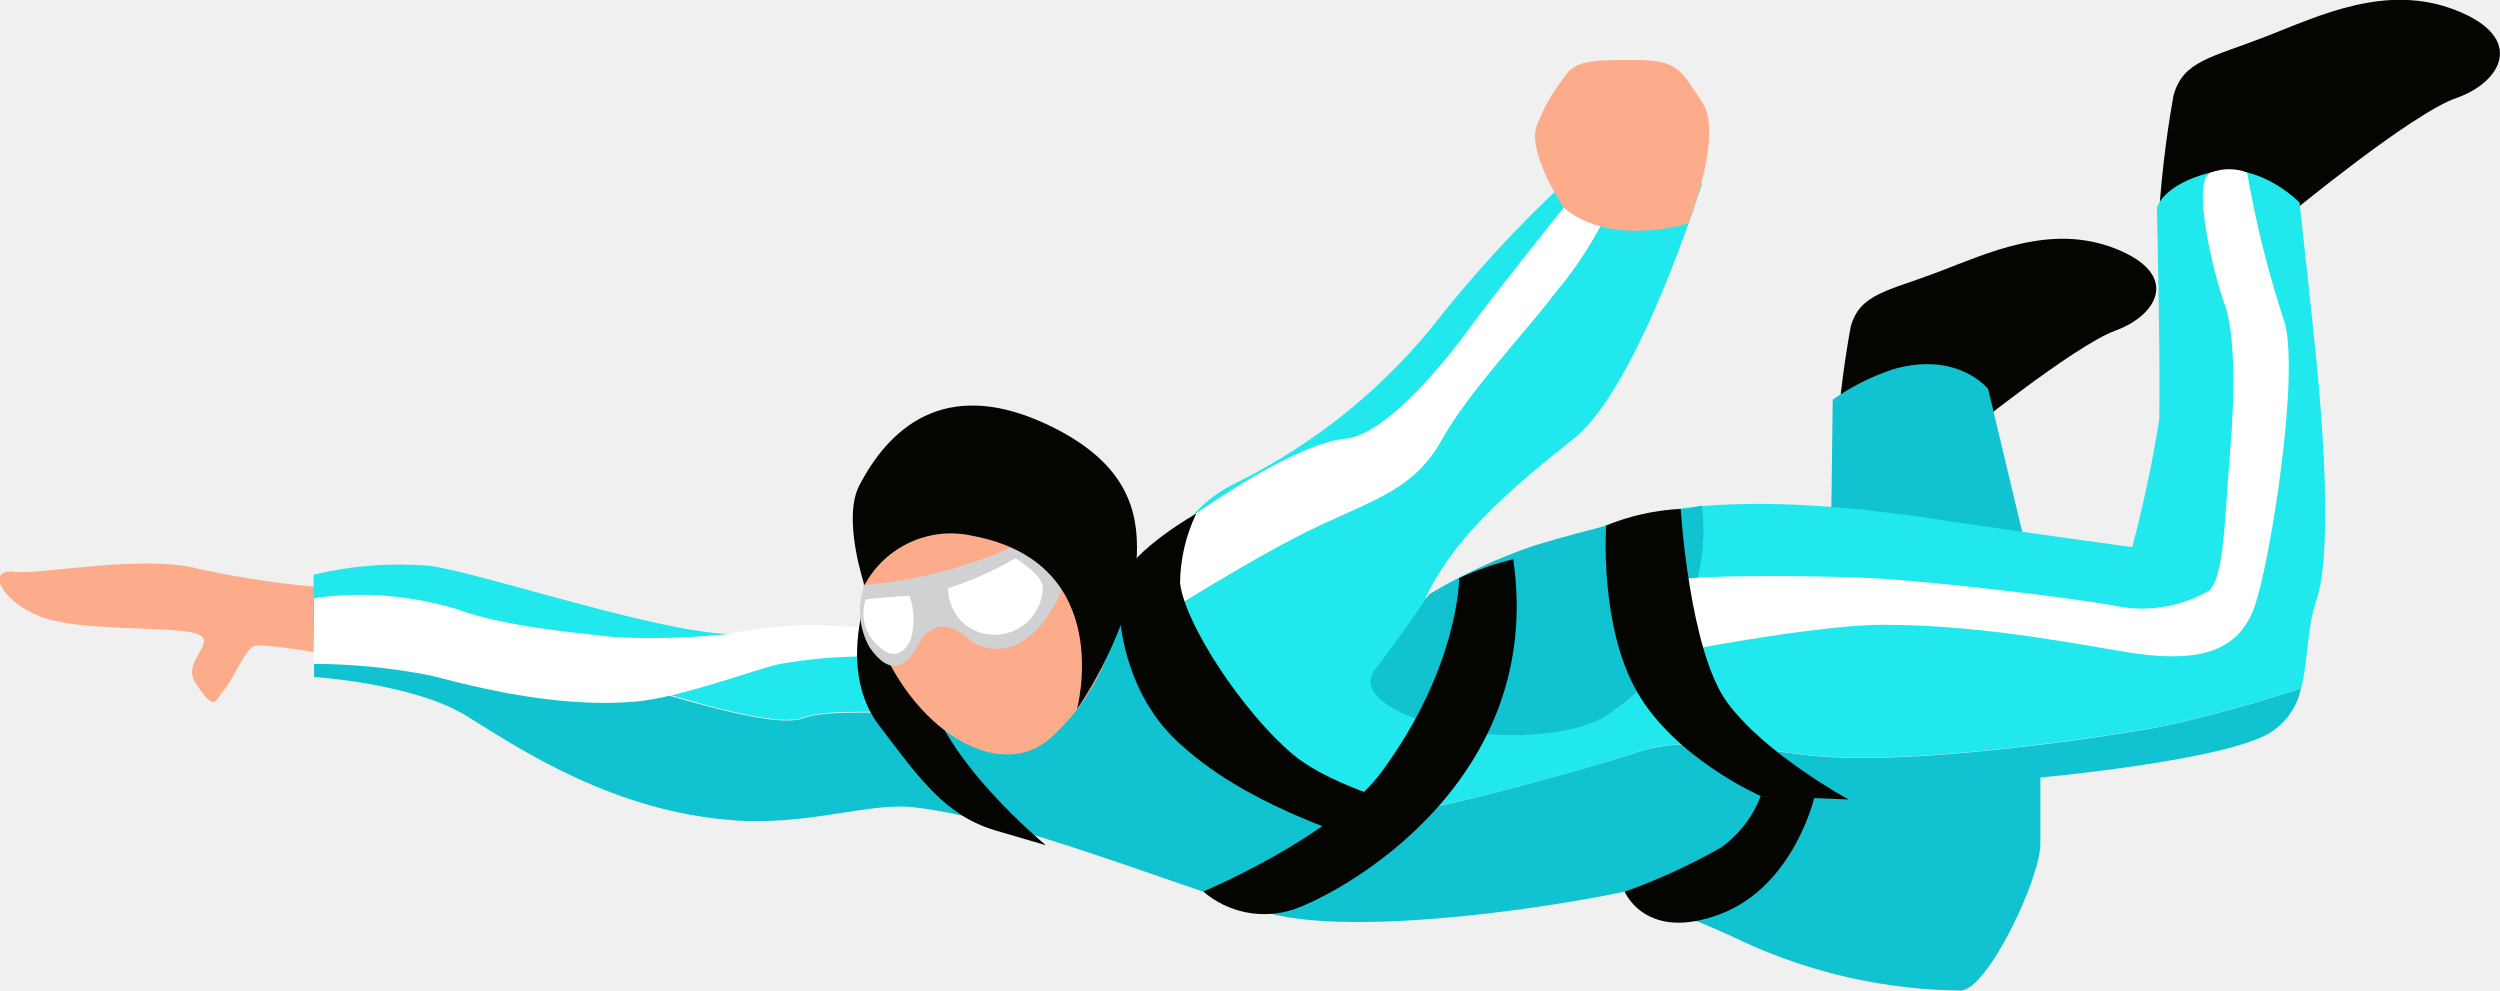
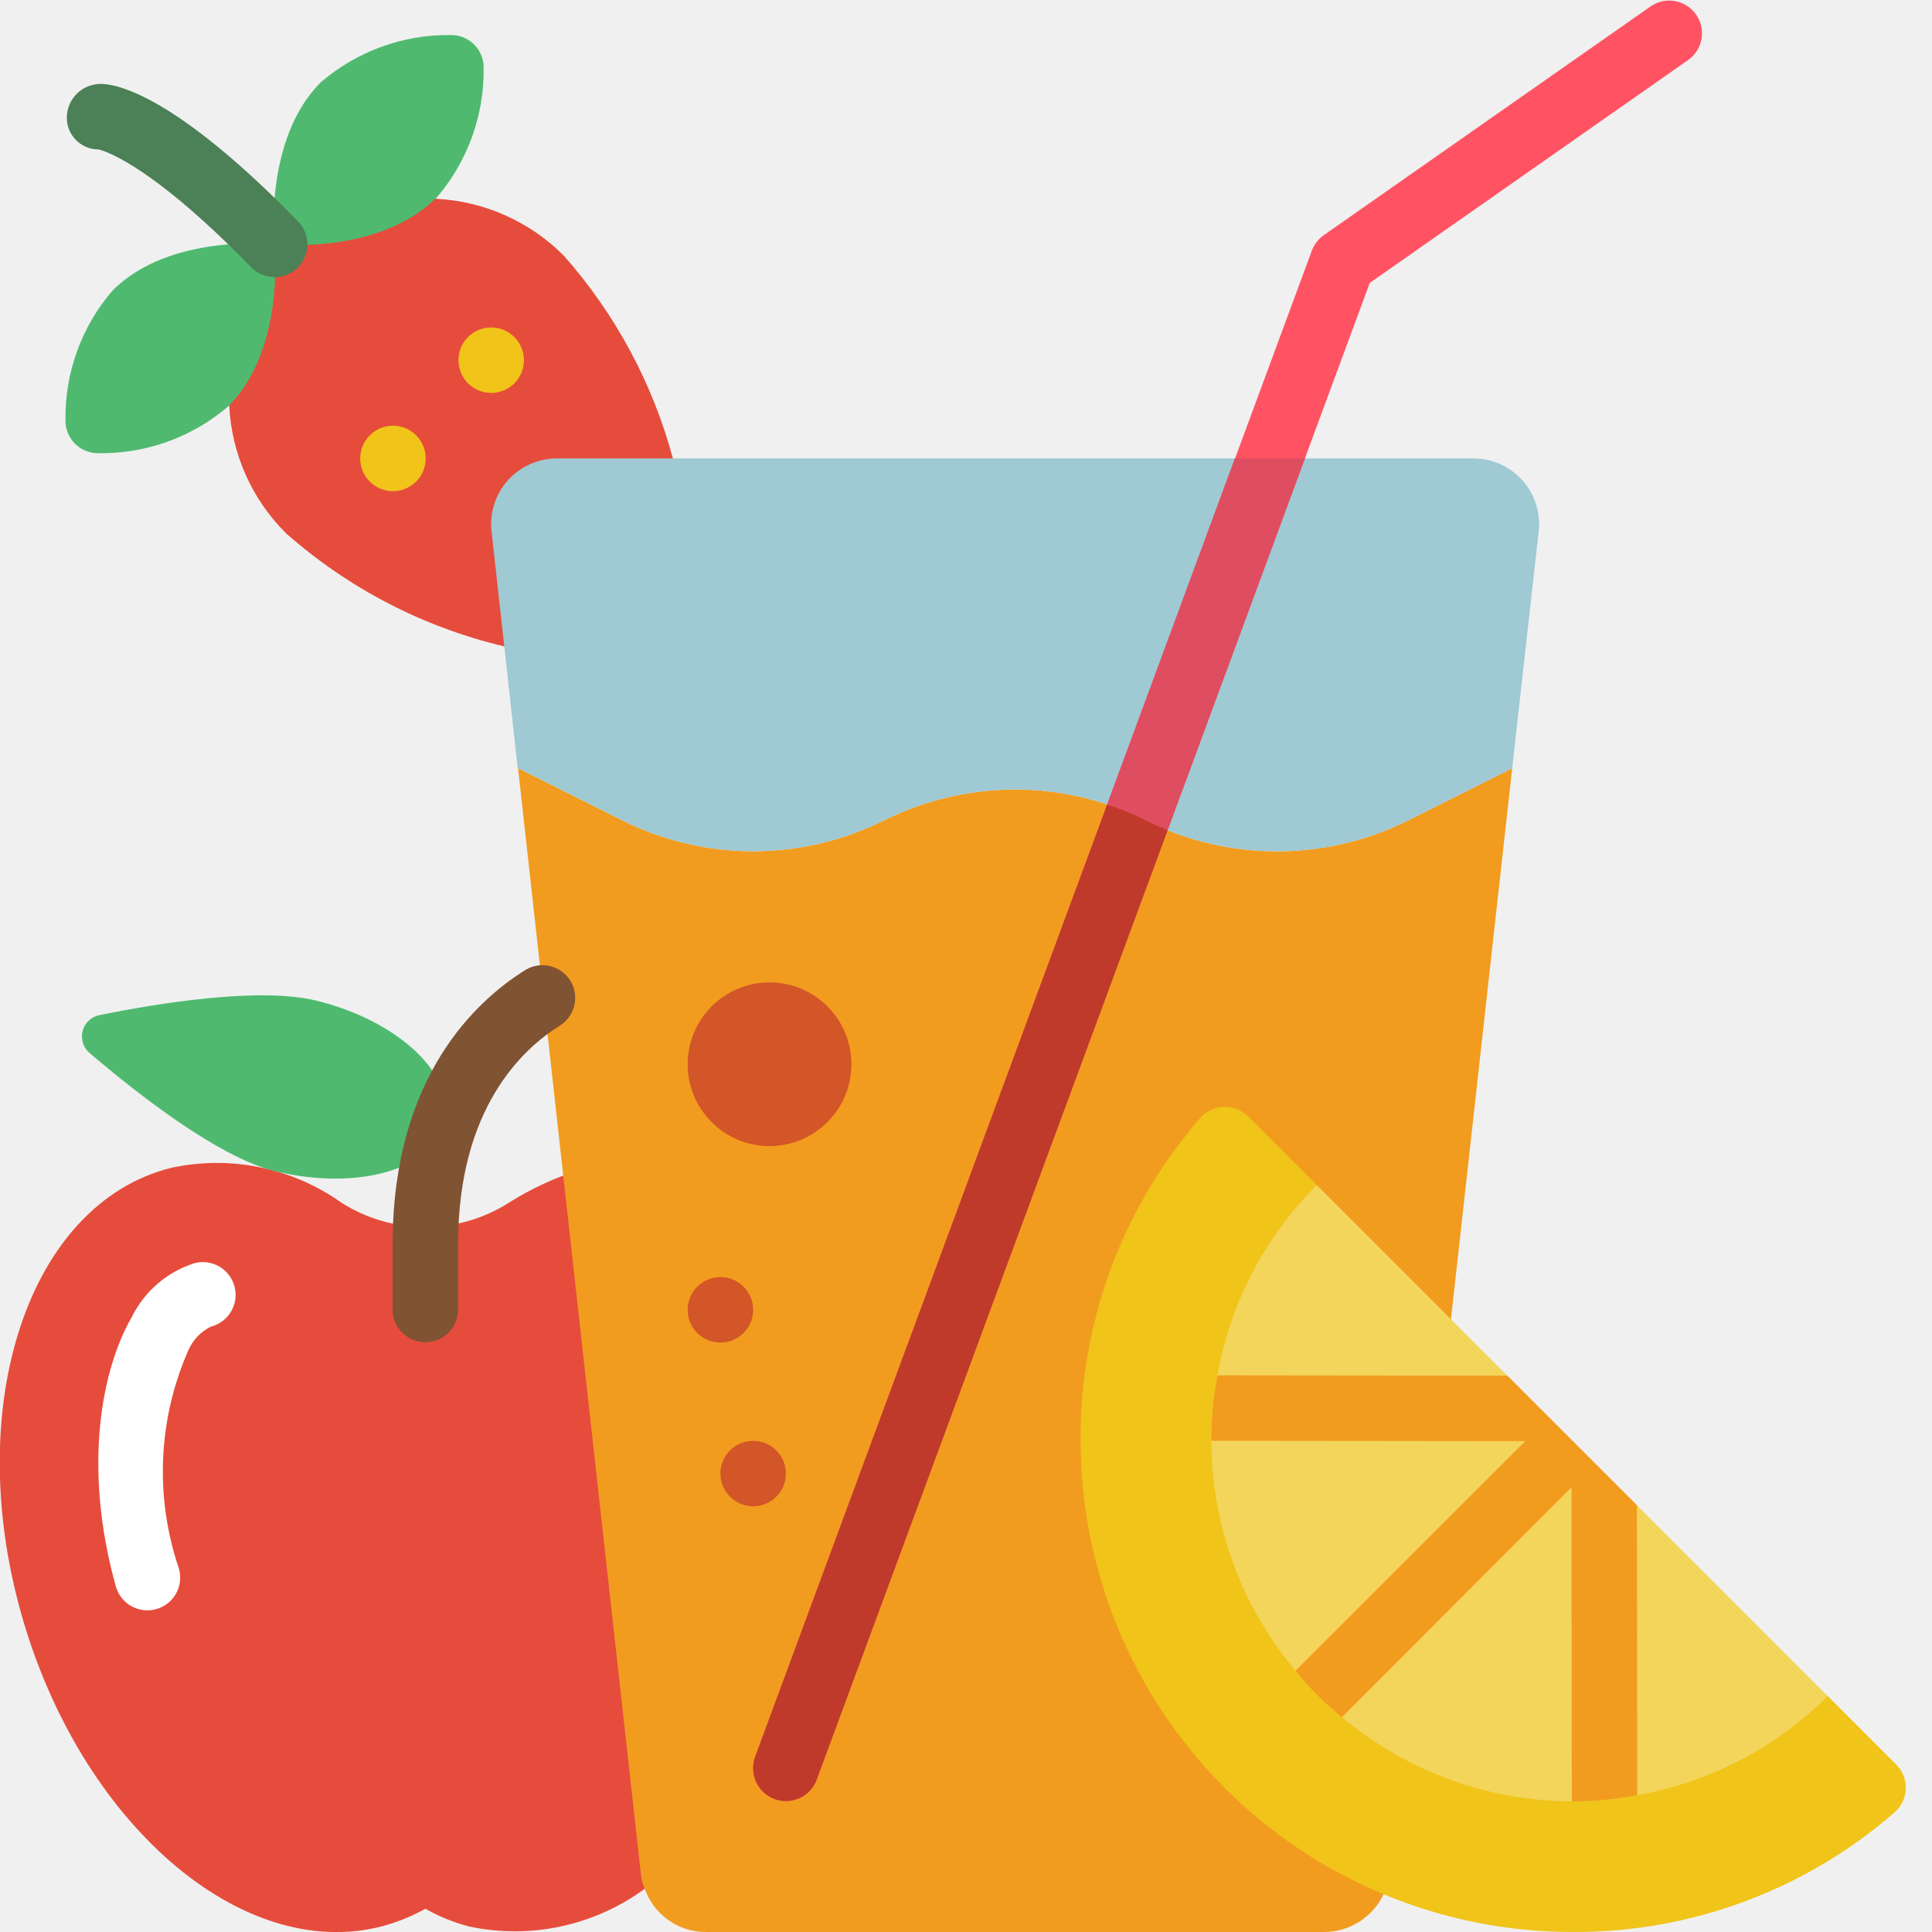
- <svg xmlns="http://www.w3.org/2000/svg" viewBox="0 0 138.81 54.98">
-   <defs>
-     <style>.cls-1{fill:#040501;}.cls-2{fill:#11c3d1;}.cls-3{fill:#fcab8b;}.cls-4{fill:#21e8ed;}.cls-5{fill:#fff;}.cls-6{fill:#d1d1d3;}</style>
-   </defs>
-   <g id="Layer_2" data-name="Layer 2">
-     <g id="Layer_1-2" data-name="Layer 1">
-       <path class="cls-1" d="M119.82,12.84a60.32,60.32,0,0,1,.86-7.53c.53-1.94,2.09-2.1,5.1-3.27s6.72-3,10.61-1.46,2.48,4,0,4.86-9.18,6.39-9.18,6.39S120,14,119.82,12.84Z" />
-       <path class="cls-1" d="M101.93,25.13a56.85,56.85,0,0,1,.83-7c.51-1.81,2-1.95,4.78-3s6.3-2.76,9.93-1.32,2.31,3.7,0,4.54-8.61,5.94-8.61,5.94S102.1,26.2,101.93,25.13Z" />
-       <path class="cls-2" d="M113.2,33.38,110.39,21.6s-1.67-2.13-5.27-1.1a12.94,12.94,0,0,0-3.36,1.69l-.16,12.65Z" />
-       <path class="cls-3" d="M20,32.75a52.78,52.78,0,0,1-8.86-1.14c-3.18-.87-8.86.32-10.37.14S0,33.32,2.15,34.2s6.89.55,8.56.93-.69,1.52.13,2.77c1.13,1.72,1.09,1,1.59.42s1.17-2.22,1.67-2.45,5.94.78,5.94.78Z" />
-       <path class="cls-4" d="M44.66,39.83c1.78-.66,6.28.11,9-.87s7.25-5.64,8.89-5.11,5.94,7,5.94,7,6.68,3.78,7.63,4.37,12.52-2.68,14.42-3.34,3.25-.84,9.45,0c5.62.77,17-1,20.11-1.56a76.24,76.24,0,0,0,7.67-2.11c.39-1.48.3-3.24.84-4.87,1-2.91.22-11.15,0-13.39s-.93-8.7-.93-8.7-2.25-2.35-4.92-1.68-3,1.95-3,1.95.2,8.71.13,11.77a70.54,70.54,0,0,1-1.5,7.09s-5.73-.78-9.87-1.4-13.17-2-19.38.19c-2.94,1.05-9.29,4.25-11.68,4.37-3,.15-9.91-6.06-26.89,1.8a82.49,82.49,0,0,0-9.49-.15c-3.55.27-14.28-3.38-17.2-3.77a20.29,20.29,0,0,0-6.47.49v3.67S31.13,37,34.31,37.79,42.89,40.49,44.66,39.83Z" />
-       <path class="cls-2" d="M26,39.81c3,1.87,8.13,5.27,14.79,5.74,4.12.29,7.44-1,9.91-.73,5.06.52,14,4.11,19.5,5.81,4.37,1.35,14.63,0,20-1.12,2.45,1,5,2,6.51,2.74A29.58,29.58,0,0,0,108.85,55c1.51,0,4.44-6.24,4.44-8.14V43.17s8.9-.81,12.14-2.18a3.78,3.78,0,0,0,2.33-2.77,76.24,76.24,0,0,1-7.67,2.11c-3.1.58-14.49,2.33-20.11,1.56-6.2-.84-7.54-.65-9.45,0s-13.48,3.93-14.42,3.34-7.63-4.37-7.63-4.37-4.29-6.49-5.94-7S56.35,38,53.65,39s-7.21.21-9,.87-7.17-1.26-10.35-2-16.86-2.2-16.86-2.2v1.92S23.07,37.94,26,39.81Z" />
-       <path class="cls-4" d="M64.19,34.37s-.28-5.4,4.63-7.65a32.91,32.91,0,0,0,10.53-8.36,70,70,0,0,1,7.47-8.18h7.69S91,21.45,87.41,24.33s-7.34,5.87-8.88,10.36C75.58,43.35,64.19,34.37,64.19,34.37Z" />
-       <path class="cls-5" d="M64.19,34.37s5.73-3.64,9.08-5.19,5.33-2.14,6.81-4.8,4.69-6,6.29-8.14a20.67,20.67,0,0,0,3-4.71H86.82s-3.85,4.8-5.33,6.83-4.62,5.8-6.8,6-5.89,2.51-8.27,4.14S64.19,34.37,64.19,34.37Z" />
-       <path class="cls-1" d="M76.59,47.07l1.89-2.18c-2.23-.66-5.15-1.7-6.69-3-2.72-2.28-6-7.2-6.27-9.53a9.22,9.22,0,0,1,.9-3.84S63,30.42,62.1,32.36c0,0-.43,5.34,3.27,8.81s9,5,11,5.81Z" />
-       <path class="cls-5" d="M17.45,33.21a18.33,18.33,0,0,1,8,.64c2.59.95,6.6,1.29,8.7,1.53a40.65,40.65,0,0,0,6.22-.17,30.63,30.63,0,0,1,4.38-.52c1.44,0,3.91.21,3.91.21l.67,1.58a27.31,27.31,0,0,0-6,.38c-1.3.26-5.53,1.89-8.1,2.1-4.71.4-9.78-1.08-11.31-1.45a34.15,34.15,0,0,0-6.51-.65Z" />
-       <path class="cls-1" d="M48.07,33.28s-1.48,4.08.74,7,3.66,5,6.46,5.83l2.8.82s-5.84-4.79-6.6-8.89-1-5-1-5Z" />
-       <path class="cls-3" d="M53.16,24.39c-4.84.53-6.56,5.89-4.37,11.18s6.83,7.78,9.5,5.44,4.37-6.23,3.64-9.27S59.24,23.73,53.16,24.39Z" />
-       <path class="cls-6" d="M48,32.49a4.17,4.17,0,0,0,.26,3.42c1.16,1.72,2.11,1.09,2.7-.07s1.59-1.52,3-.22a2.64,2.64,0,0,0,2.47.18A4.29,4.29,0,0,0,58,34.44a9,9,0,0,0,1.62-4.13l-1.66-1.13a10.49,10.49,0,0,1-3,1.71A26.64,26.64,0,0,1,48,32.49Z" />
-       <path class="cls-1" d="M48,32.49A5.45,5.45,0,0,1,54,29.75c8,1.5,5.8,9.61,5.8,9.61.72-1,3.37-5.33,3.33-9,0-2.52-1-5-5.25-6.91C52.4,21,49.34,23.79,47.69,27,46.77,28.86,48,32.49,48,32.49Z" />
-       <path class="cls-5" d="M48.07,33.28a2.42,2.42,0,0,0,.74,2.63c.9.84,1.59.18,1.8-.56a4,4,0,0,0-.11-2.27C49.89,33.11,48.64,33.2,48.07,33.28Z" />
-       <path class="cls-5" d="M56.38,31a18.94,18.94,0,0,1-3.74,1.66,2.69,2.69,0,0,0,.91,2,2.68,2.68,0,0,0,4.35-2C57.9,31.9,56.52,31.09,56.38,31Z" />
-       <path class="cls-3" d="M86.82,11.53s-2.08-3.12-1.48-4.6a10.92,10.92,0,0,1,1.48-2.6c.59-1,1.62-1,4-1s2.51.59,3.7,2.36-.78,6.71-.78,6.71S89.48,13.77,86.82,11.53Z" />
-       <path class="cls-2" d="M79.35,33s-1.86,2.71-3,4.18c-.79,1,.24,2.22,3.5,3.12s7.69.6,9.47-.65S92.73,37,94,33a11.3,11.3,0,0,0,.5-4.92,80.87,80.87,0,0,0-9.28,2.2A30.29,30.29,0,0,0,79.35,33Z" />
-       <path class="cls-5" d="M92.58,36.31s8.14-1.62,12-1.62c6,0,11.85,1.31,14.2,1.62,3.4.44,5.47-.18,6.36-2.51s2.66-13.54,1.63-16.14a57.91,57.91,0,0,1-2-8.08,2.78,2.78,0,0,0-2,0c-1.15.38.15,5.68.74,7.28s.6,4.93.3,8.44-.3,6.79-1.18,7.51a7.41,7.41,0,0,1-5.32.8c-2.21-.4-10.06-1.36-13.61-1.52s-10.8-.19-11.1.27S92.58,36.31,92.58,36.31Z" />
-       <path class="cls-1" d="M66.81,49.5a5.2,5.2,0,0,0,5,1c2.9-1,14-7.21,12.21-19.45a15.72,15.72,0,0,0-3,1.05s0,4.88-4.28,10.72C74.09,46.45,66.81,49.5,66.81,49.5Z" />
-       <path class="cls-1" d="M90.21,49.51a34.46,34.46,0,0,0,5.33-2.44,6.22,6.22,0,0,0,2.22-2.87h3s-1.12,5-5.26,6.56S90.21,49.51,90.21,49.51Z" />
-       <path class="cls-1" d="M89.18,29.18s-.4,5.54,1.72,9.24,6.86,5.78,6.86,5.78l4.88.19S98,41.87,95.9,39s-2.58-10.74-2.58-10.74A12.25,12.25,0,0,0,89.18,29.18Z" />
+ <svg xmlns="http://www.w3.org/2000/svg" height="512" viewBox="0 0 59 59" width="512">
+   <g id="Page-1" fill="none" fill-rule="evenodd">
+     <g id="044---Fruity-Drink" fill-rule="nonzero" transform="translate(-1)">
+       <path id="Shape" d="m14.3 6.06.01.01c1.475.073 2.869.693 3.91 1.74 1.573 1.779 2.712 3.897 3.33 6.19l-5.15 5.74c-2.47-.585-4.757-1.77-6.66-3.45-1.05-1.039-1.671-2.434-1.74-3.91l1.38-4.92z" fill="#e64c3c" />
+       <path id="Shape" d="m15.77 2.1c.013 1.444-.499 2.844-1.44 3.94-.01.01-.02.02-.03.02-1.76 1.74-4.92 1.4-4.92 1.4s-.34-3.2 1.42-4.95c1.096-.941 2.496-1.453 3.94-1.44.276-.011.544.095.74.29.195.195.301.464.29.74z" fill="#4fba6f" />
+       <path id="Shape" d="m8 12.38-.03.03c-1.097.939-2.497 1.447-3.94 1.43-.276.011-.544-.095-.74-.29-.195-.195-.301-.464-.29-.74-.017-1.445.495-2.847 1.44-3.94 1.75-1.76 4.94-1.41 4.94-1.41s.35 3.15-1.38 4.92z" fill="#4fba6f" />
+       <path id="Shape" d="m9.385 8.461c-.269 0-.527-.108-.716-.3-3.258-3.346-4.656-3.597-4.669-3.598-.261-.001-.51-.109-.691-.297-.181-.188-.277-.442-.268-.703.018-.56.48-1.004 1.041-1 .452 0 2.225.3 6.02 4.2.282.288.364.717.207 1.089-.157.371-.521.613-.924.611z" fill="#4c8056" />
+       <circle id="Oval" cx="16" cy="11" fill="#f0c419" r="1" />
+       <circle id="Oval" cx="13" cy="14" fill="#f0c419" r="1" />
+       <path id="Shape" d="m20.69 57.68c-1.544 1.132-3.498 1.551-5.37 1.15-.465-.122-.912-.303-1.33-.54-.422.235-.873.417-1.34.54-4.29 1.1-9.22-3.18-11.01-9.58-1.79-6.4.26-12.48 4.56-13.58 1.815-.402 3.715-.017 5.23 1.06 1.559.99 3.551.99 5.11 0 .524-.332 1.08-.61 1.66-.83l3.8 10.1c.02.16-1.38 11.54-1.31 11.68z" fill="#e64c3c" />
+       <path id="Shape" d="m5.5 49.177c-.449-0-.843-.3-.963-.732-1.023-3.672-.42-6.655.486-8.222.388-.789 1.082-1.385 1.921-1.649.346-.089.714.013.964.268.25.255.346.625.25.969-.096.344-.368.612-.714.701-.306.148-.549.4-.687.711-.933 2.113-1.037 4.499-.291 6.685.084.302.022.625-.167.875s-.485.395-.799.394z" fill="#fff" />
+       <path id="Shape" d="m14.58 34.29c-.36 1.43-2.68 2.09-5.2 1.47-1.74-.43-4.26-2.42-5.64-3.6-.197-.164-.281-.427-.217-.675.064-.248.265-.437.517-.485 1.76-.36 4.89-.87 6.63-.44 2.52.62 4.27 2.29 3.91 3.73z" fill="#4fba6f" />
+       <path id="Shape" d="m43.25 57.85c-.331.7-1.035 1.147-1.81 1.15h-18.88c-.841.004-1.592-.526-1.87-1.32-.066-.146-.106-.301-.12-.46l-2.37-21.32-1.38-12.44 3.18 1.59c2.518 1.26 5.482 1.26 8 0 2.516-1.253 5.474-1.253 7.99 0l.01.01c2.517 1.25 5.473 1.25 7.99 0l3.19-1.6-1.87 16.83z" fill="#f29c1f" />
+       <path id="Shape" d="m47.99 16.22-.81 7.24-3.19 1.6c-2.517 1.25-5.473 1.25-7.99 0l-.01-.01c-2.516-1.253-5.474-1.253-7.99 0-2.518 1.26-5.482 1.26-8 0l-3.18-1.59h-.01l-.41-3.72-.39-3.52c-.061-.565.121-1.13.5-1.553.38-.423.921-.666 1.49-.667h28c.569.001 1.11.243 1.49.667.38.423.561.988.5 1.553z" fill="#9fc9d3" />
+       <path id="Shape" d="m25 55c-.327 0-.634-.16-.821-.429s-.231-.612-.117-.918l17-46c.071-.191.198-.355.365-.472l10-7c.452-.296 1.058-.18 1.368.263.31.443.212 1.052-.222 1.375l-9.743 6.821-16.892 45.707c-.145.393-.519.653-.938.653z" fill="#ff5364" />
+       <g fill="#d25627">
+         <circle id="Oval" cx="24.5" cy="32.5" r="2.5" />
+         <circle id="Oval" cx="23" cy="40" r="1" />
+         <circle id="Oval" cx="24" cy="45" r="1" />
+       </g>
+       <path id="Shape" d="m58.83 55.37c-2.719 2.357-6.201 3.647-9.8 3.63-3.987.002-7.811-1.581-10.63-4.4-2.819-2.819-4.402-6.643-4.4-10.63-.017-3.599 1.273-7.081 3.63-9.8.178-.219.44-.353.722-.368.282-.015.557.089.758.288l2.1 2.1c-4.272 4.314-4.254 11.269.038 15.562 4.293 4.293 11.248 4.31 15.562.038l2.1 2.1c.199.201.303.476.288.758-.015.282-.149.544-.368.722z" fill="#f0c419" />
+       <path id="Shape" d="m56.81 51.79c-1.579 1.584-3.608 2.642-5.81 3.03-.652.129-1.315.192-1.98.19h-.02c-2.569-.009-5.053-.919-7.02-2.57-.525-.419-1.001-.895-1.42-1.42-1.651-1.967-2.561-4.451-2.57-7.02v-.02c-.002-.665.061-1.328.19-1.98.388-2.202 1.446-4.231 3.03-5.81z" fill="#f3d55b" />
+       <path id="Shape" d="m51 54.82c-.652.129-1.315.192-1.98.19h-.02l-.01-9.59-7.01 7.02c-.525-.419-1.001-.895-1.42-1.42l7.02-7.01-9.59-.01v-.02c-.002-.665.061-1.328.19-1.98l8.85.01 3.96 3.96z" fill="#f29c1f" />
+       <path id="Shape" d="m13.99 40.99c-.552 0-1-.448-1-1v-2c0-5.1 2.552-7.44 4.074-8.381.468-.271 1.067-.121 1.352.339.285.46.152 1.063-.3 1.361-1.168.721-3.126 2.547-3.126 6.679v2c.001.266-.105.52-.292.708-.188.188-.442.294-.708.294z" fill="#805333" />
+       <path id="Shape" d="m40.85 14-4.19 11.35c-.22-.09-.44-.18-.66-.29l-.01-.01c-.379-.193-.774-.354-1.18-.48l3.9-10.57z" fill="#df4d60" />
+       <path id="Shape" d="m36 25.06c.22.11.44.2.66.29l-10.72 29c-.146.392-.522.651-.94.65-.119-0-.237-.021-.35-.06-.516-.197-.778-.771-.59-1.29l10.75-29.08c.406.126.801.287 1.18.48z" fill="#c03a2b" />
    </g>
  </g>
</svg>
